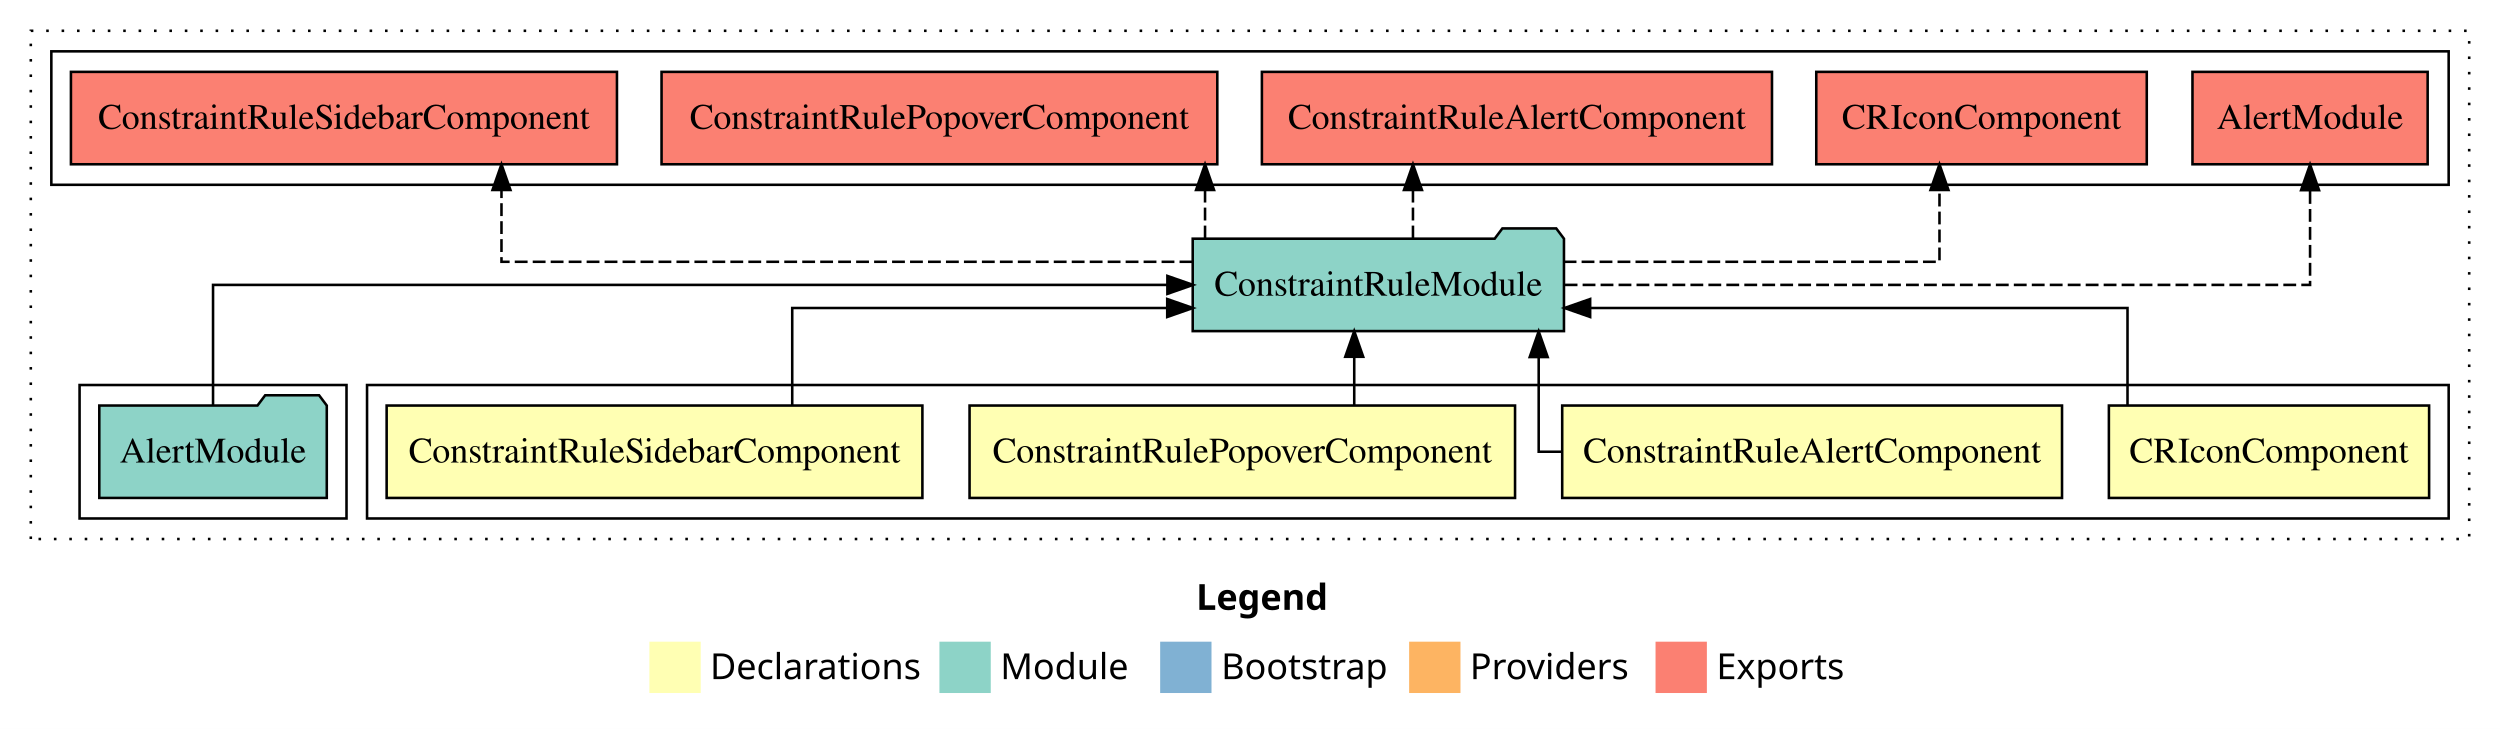
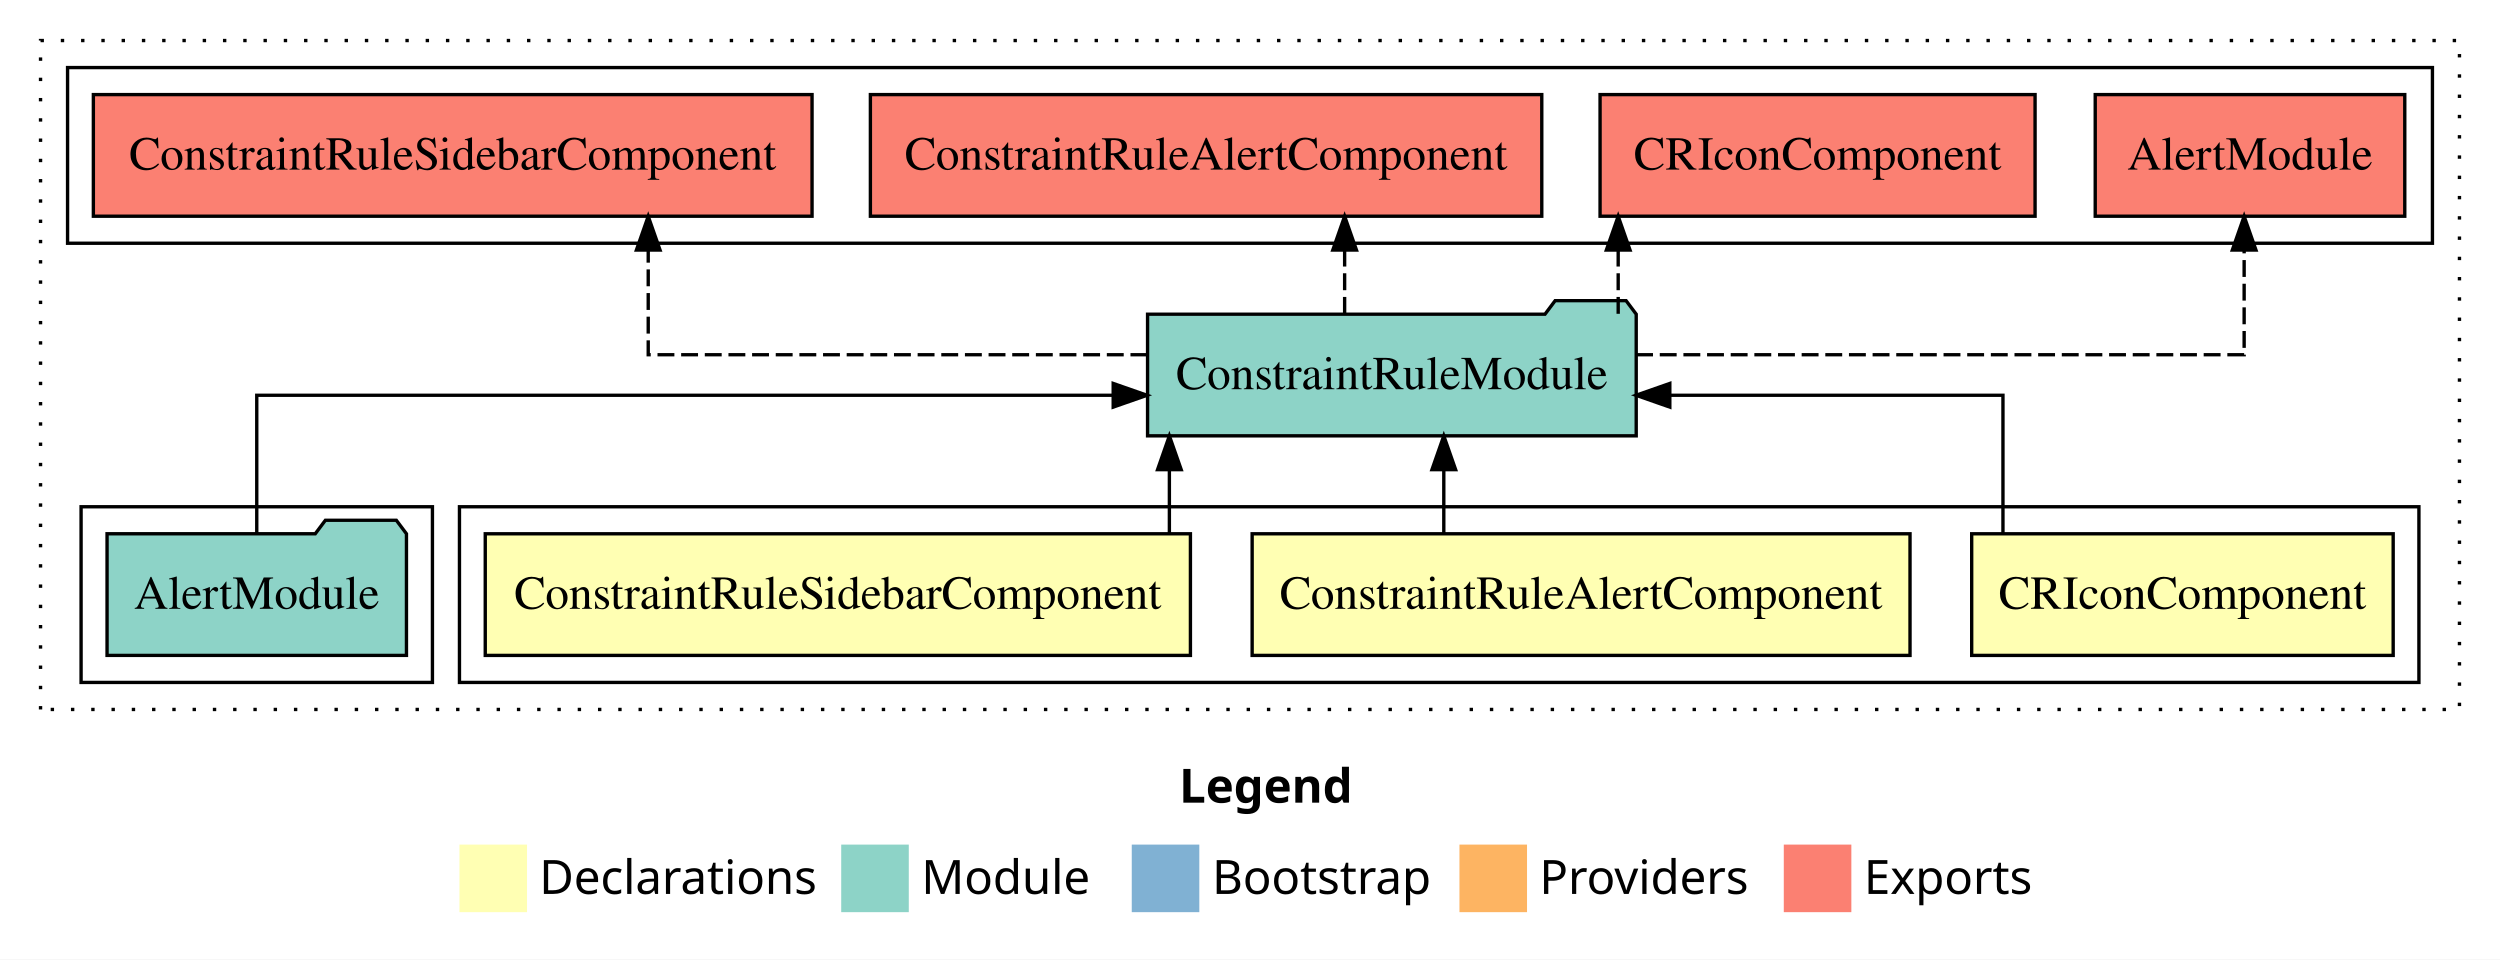
- <svg xmlns="http://www.w3.org/2000/svg" width="974pt" height="284pt" viewBox="0.00 0.00 974.00 284.00">
+ <svg xmlns="http://www.w3.org/2000/svg" width="740pt" height="284pt" viewBox="0.00 0.00 740.00 284.00">
  <g id="graph0" class="graph" transform="scale(1 1) rotate(0) translate(4 280)">
-     <polygon fill="#ffffff" stroke="transparent" points="-4,4 -4,-280 970,-280 970,4 -4,4" />
-     <text text-anchor="start" x="462.009" y="-42.4" font-family="sans-serif" font-weight="bold" font-size="14.00" fill="#000000">Legend</text>
-     <polygon fill="#ffffb3" stroke="transparent" points="249,-10 249,-30 269,-30 269,-10 249,-10" />
-     <text text-anchor="start" x="272.629" y="-15.4" font-family="sans-serif" font-size="14.00" fill="#000000">  Declarations</text>
-     <polygon fill="#8dd3c7" stroke="transparent" points="362,-10 362,-30 382,-30 382,-10 362,-10" />
-     <text text-anchor="start" x="385.725" y="-15.4" font-family="sans-serif" font-size="14.00" fill="#000000">  Module</text>
-     <polygon fill="#80b1d3" stroke="transparent" points="448,-10 448,-30 468,-30 468,-10 448,-10" />
-     <text text-anchor="start" x="471.781" y="-15.4" font-family="sans-serif" font-size="14.00" fill="#000000">  Bootstrap</text>
-     <polygon fill="#fdb462" stroke="transparent" points="545,-10 545,-30 565,-30 565,-10 545,-10" />
-     <text text-anchor="start" x="568.673" y="-15.4" font-family="sans-serif" font-size="14.00" fill="#000000">  Providers</text>
-     <polygon fill="#fb8072" stroke="transparent" points="641,-10 641,-30 661,-30 661,-10 641,-10" />
-     <text text-anchor="start" x="664.726" y="-15.4" font-family="sans-serif" font-size="14.00" fill="#000000">  Exports</text>
+     <polygon fill="#ffffff" stroke="transparent" points="-4,4 -4,-280 736,-280 736,4 -4,4" />
+     <text text-anchor="start" x="345.009" y="-42.4" font-family="sans-serif" font-weight="bold" font-size="14.00" fill="#000000">Legend</text>
+     <polygon fill="#ffffb3" stroke="transparent" points="132,-10 132,-30 152,-30 152,-10 132,-10" />
+     <text text-anchor="start" x="155.629" y="-15.4" font-family="sans-serif" font-size="14.00" fill="#000000">  Declarations</text>
+     <polygon fill="#8dd3c7" stroke="transparent" points="245,-10 245,-30 265,-30 265,-10 245,-10" />
+     <text text-anchor="start" x="268.725" y="-15.4" font-family="sans-serif" font-size="14.00" fill="#000000">  Module</text>
+     <polygon fill="#80b1d3" stroke="transparent" points="331,-10 331,-30 351,-30 351,-10 331,-10" />
+     <text text-anchor="start" x="354.781" y="-15.4" font-family="sans-serif" font-size="14.00" fill="#000000">  Bootstrap</text>
+     <polygon fill="#fdb462" stroke="transparent" points="428,-10 428,-30 448,-30 448,-10 428,-10" />
+     <text text-anchor="start" x="451.673" y="-15.4" font-family="sans-serif" font-size="14.00" fill="#000000">  Providers</text>
+     <polygon fill="#fb8072" stroke="transparent" points="524,-10 524,-30 544,-30 544,-10 524,-10" />
+     <text text-anchor="start" x="547.726" y="-15.4" font-family="sans-serif" font-size="14.00" fill="#000000">  Exports</text>
    <g id="clust1" class="cluster">
-       <polygon fill="none" stroke="#000000" stroke-dasharray="1,5" points="8,-70 8,-268 958,-268 958,-70 8,-70" />
+       <polygon fill="none" stroke="#000000" stroke-dasharray="1,5" points="8,-70 8,-268 724,-268 724,-70 8,-70" />
    </g>
    <g id="clust2" class="cluster">
-       <polygon fill="none" stroke="#000000" points="139,-78 139,-130 950,-130 950,-78 139,-78" />
+       <polygon fill="none" stroke="#000000" points="132,-78 132,-130 712,-130 712,-78 132,-78" />
+     </g>
+     <g id="clust6" class="cluster">
+       <polygon fill="none" stroke="#000000" points="20,-78 20,-130 124,-130 124,-78 20,-78" />
    </g>
    <g id="clust7" class="cluster">
-       <polygon fill="none" stroke="#000000" points="27,-78 27,-130 131,-130 131,-78 27,-78" />
-     </g>
-     <g id="clust8" class="cluster">
-       <polygon fill="none" stroke="#000000" points="16,-208 16,-260 950,-260 950,-208 16,-208" />
+       <polygon fill="none" stroke="#000000" points="16,-208 16,-260 716,-260 716,-208 16,-208" />
    </g>
    <g id="node1" class="node">
-       <polygon fill="#ffffb3" stroke="#000000" points="942.381,-122 817.619,-122 817.619,-86 942.381,-86 942.381,-122" />
-       <text text-anchor="middle" x="880" y="-99.8" font-family="Times,serif" font-size="14.00" fill="#000000">CRIconComponent</text>
+       <polygon fill="#ffffb3" stroke="#000000" points="704.381,-122 579.619,-122 579.619,-86 704.381,-86 704.381,-122" />
+       <text text-anchor="middle" x="642" y="-99.8" font-family="Times,serif" font-size="14.00" fill="#000000">CRIconComponent</text>
    </g>
-     <g id="node5" class="node">
-       <polygon fill="#8dd3c7" stroke="#000000" points="605.32,-187 602.32,-191 581.32,-191 578.32,-187 460.68,-187 460.68,-151 605.32,-151 605.32,-187" />
-       <text text-anchor="middle" x="533" y="-164.8" font-family="Times,serif" font-size="14.00" fill="#000000">ConstraintRuleModule</text>
+     <g id="node4" class="node">
+       <polygon fill="#8dd3c7" stroke="#000000" points="480.32,-187 477.32,-191 456.32,-191 453.32,-187 335.68,-187 335.68,-151 480.32,-151 480.32,-187" />
+       <text text-anchor="middle" x="408" y="-164.8" font-family="Times,serif" font-size="14.00" fill="#000000">ConstraintRuleModule</text>
    </g>
    <g id="edge1" class="edge">
-       <path fill="none" stroke="#000000" d="M824.875,-122.027C824.875,-138.398 824.875,-160 824.875,-160 824.875,-160 615.524,-160 615.524,-160" />
-       <polygon fill="#000000" stroke="#000000" points="615.524,-156.5 605.524,-160 615.524,-163.5 615.524,-156.5" />
+       <path fill="none" stroke="#000000" d="M588.875,-122.022C588.875,-139.373 588.875,-163 588.875,-163 588.875,-163 490.266,-163 490.266,-163" />
+       <polygon fill="#000000" stroke="#000000" points="490.266,-159.5 480.266,-163 490.266,-166.5 490.266,-159.5" />
    </g>
    <g id="node2" class="node">
-       <polygon fill="#ffffb3" stroke="#000000" points="799.365,-122 604.635,-122 604.635,-86 799.365,-86 799.365,-122" />
-       <text text-anchor="middle" x="702" y="-99.8" font-family="Times,serif" font-size="14.00" fill="#000000">ConstraintRuleAlertComponent</text>
+       <polygon fill="#ffffb3" stroke="#000000" points="561.365,-122 366.635,-122 366.635,-86 561.365,-86 561.365,-122" />
+       <text text-anchor="middle" x="464" y="-99.8" font-family="Times,serif" font-size="14.00" fill="#000000">ConstraintRuleAlertComponent</text>
    </g>
    <g id="edge2" class="edge">
-       <path fill="none" stroke="#000000" d="M604.556,-104C598.913,-104 595.474,-104 595.474,-104 595.474,-104 595.474,-140.894 595.474,-140.894" />
-       <polygon fill="#000000" stroke="#000000" points="591.974,-140.894 595.474,-150.894 598.974,-140.894 591.974,-140.894" />
+       <path fill="none" stroke="#000000" d="M423.364,-122.106C423.364,-122.106 423.364,-140.991 423.364,-140.991" />
+       <polygon fill="#000000" stroke="#000000" points="419.864,-140.991 423.364,-150.991 426.864,-140.991 419.864,-140.991" />
    </g>
    <g id="node3" class="node">
-       <polygon fill="#ffffb3" stroke="#000000" points="586.26,-122 373.74,-122 373.74,-86 586.26,-86 586.26,-122" />
-       <text text-anchor="middle" x="480" y="-99.8" font-family="Times,serif" font-size="14.00" fill="#000000">ConstraintRulePopoverComponent</text>
+       <polygon fill="#ffffb3" stroke="#000000" points="348.365,-122 139.635,-122 139.635,-86 348.365,-86 348.365,-122" />
+       <text text-anchor="middle" x="244" y="-99.8" font-family="Times,serif" font-size="14.00" fill="#000000">ConstraintRuleSidebarComponent</text>
    </g>
    <g id="edge3" class="edge">
-       <path fill="none" stroke="#000000" d="M523.61,-122.106C523.61,-122.106 523.61,-140.991 523.61,-140.991" />
-       <polygon fill="#000000" stroke="#000000" points="520.11,-140.991 523.61,-150.991 527.11,-140.991 520.11,-140.991" />
+       <path fill="none" stroke="#000000" d="M342.136,-122.106C342.136,-122.106 342.136,-140.991 342.136,-140.991" />
+       <polygon fill="#000000" stroke="#000000" points="338.637,-140.991 342.136,-150.991 345.637,-140.991 338.637,-140.991" />
    </g>
-     <g id="node4" class="node">
-       <polygon fill="#ffffb3" stroke="#000000" points="355.365,-122 146.635,-122 146.635,-86 355.365,-86 355.365,-122" />
-       <text text-anchor="middle" x="251" y="-99.8" font-family="Times,serif" font-size="14.00" fill="#000000">ConstraintRuleSidebarComponent</text>
+     <g id="node6" class="node">
+       <polygon fill="#fb8072" stroke="#000000" points="707.813,-252 616.187,-252 616.187,-216 707.813,-216 707.813,-252" />
+       <text text-anchor="middle" x="662" y="-229.8" font-family="Times,serif" font-size="14.00" fill="#000000">AlertModule </text>
    </g>
-     <g id="edge4" class="edge">
-       <path fill="none" stroke="#000000" d="M304.651,-122.027C304.651,-138.398 304.651,-160 304.651,-160 304.651,-160 450.749,-160 450.749,-160" />
-       <polygon fill="#000000" stroke="#000000" points="450.749,-163.5 460.749,-160 450.749,-156.5 450.749,-163.5" />
+     <g id="edge5" class="edge">
+       <path fill="none" stroke="#000000" stroke-dasharray="5,2" d="M480.29,-175C554.834,-175 660.267,-175 660.267,-175 660.267,-175 660.267,-205.977 660.267,-205.977" />
+       <polygon fill="#000000" stroke="#000000" points="656.767,-205.977 660.267,-215.977 663.767,-205.977 656.767,-205.977" />
    </g>
    <g id="node7" class="node">
-       <polygon fill="#fb8072" stroke="#000000" points="941.813,-252 850.187,-252 850.187,-216 941.813,-216 941.813,-252" />
-       <text text-anchor="middle" x="896" y="-229.8" font-family="Times,serif" font-size="14.00" fill="#000000">AlertModule </text>
+       <polygon fill="#fb8072" stroke="#000000" points="598.381,-252 469.619,-252 469.619,-216 598.381,-216 598.381,-252" />
+       <text text-anchor="middle" x="534" y="-229.8" font-family="Times,serif" font-size="14.00" fill="#000000">CRIconComponent </text>
    </g>
    <g id="edge6" class="edge">
-       <path fill="none" stroke="#000000" stroke-dasharray="5,2" d="M605.586,-169C711.519,-169 896,-169 896,-169 896,-169 896,-205.894 896,-205.894" />
-       <polygon fill="#000000" stroke="#000000" points="892.5,-205.894 896,-215.894 899.5,-205.894 892.5,-205.894" />
+       <path fill="none" stroke="#000000" stroke-dasharray="5,2" d="M474.985,-187.106C474.985,-187.106 474.985,-205.991 474.985,-205.991" />
+       <polygon fill="#000000" stroke="#000000" points="471.485,-205.991 474.985,-215.991 478.485,-205.991 471.485,-205.991" />
    </g>
    <g id="node8" class="node">
-       <polygon fill="#fb8072" stroke="#000000" points="832.381,-252 703.619,-252 703.619,-216 832.381,-216 832.381,-252" />
-       <text text-anchor="middle" x="768" y="-229.8" font-family="Times,serif" font-size="14.00" fill="#000000">CRIconComponent </text>
+       <polygon fill="#fb8072" stroke="#000000" points="452.366,-252 253.634,-252 253.634,-216 452.366,-216 452.366,-252" />
+       <text text-anchor="middle" x="353" y="-229.8" font-family="Times,serif" font-size="14.00" fill="#000000">ConstraintRuleAlertComponent </text>
    </g>
    <g id="edge7" class="edge">
-       <path fill="none" stroke="#000000" stroke-dasharray="5,2" d="M605.191,-178C668.87,-178 751.621,-178 751.621,-178 751.621,-178 751.621,-205.973 751.621,-205.973" />
-       <polygon fill="#000000" stroke="#000000" points="748.121,-205.973 751.621,-215.973 755.121,-205.973 748.121,-205.973" />
+       <path fill="none" stroke="#000000" stroke-dasharray="5,2" d="M394.011,-187.106C394.011,-187.106 394.011,-205.991 394.011,-205.991" />
+       <polygon fill="#000000" stroke="#000000" points="390.512,-205.991 394.011,-215.991 397.512,-205.991 390.512,-205.991" />
    </g>
    <g id="node9" class="node">
-       <polygon fill="#fb8072" stroke="#000000" points="686.366,-252 487.634,-252 487.634,-216 686.366,-216 686.366,-252" />
-       <text text-anchor="middle" x="587" y="-229.8" font-family="Times,serif" font-size="14.00" fill="#000000">ConstraintRuleAlertComponent </text>
-     </g>
-     <g id="edge8" class="edge">
-       <path fill="none" stroke="#000000" stroke-dasharray="5,2" d="M546.489,-187.106C546.489,-187.106 546.489,-205.991 546.489,-205.991" />
-       <polygon fill="#000000" stroke="#000000" points="542.989,-205.991 546.489,-215.991 549.989,-205.991 542.989,-205.991" />
-     </g>
-     <g id="node10" class="node">
-       <polygon fill="#fb8072" stroke="#000000" points="470.26,-252 253.74,-252 253.74,-216 470.26,-216 470.26,-252" />
-       <text text-anchor="middle" x="362" y="-229.8" font-family="Times,serif" font-size="14.00" fill="#000000">ConstraintRulePopoverComponent </text>
-     </g>
-     <g id="edge9" class="edge">
-       <path fill="none" stroke="#000000" stroke-dasharray="5,2" d="M465.485,-187.106C465.485,-187.106 465.485,-205.991 465.485,-205.991" />
-       <polygon fill="#000000" stroke="#000000" points="461.985,-205.991 465.485,-215.991 468.985,-205.991 461.985,-205.991" />
-     </g>
-     <g id="node11" class="node">
      <polygon fill="#fb8072" stroke="#000000" points="236.366,-252 23.634,-252 23.634,-216 236.366,-216 236.366,-252" />
      <text text-anchor="middle" x="130" y="-229.8" font-family="Times,serif" font-size="14.00" fill="#000000">ConstraintRuleSidebarComponent </text>
    </g>
-     <g id="edge10" class="edge">
-       <path fill="none" stroke="#000000" stroke-dasharray="5,2" d="M460.55,-178C360.269,-178 191.375,-178 191.375,-178 191.375,-178 191.375,-205.973 191.375,-205.973" />
-       <polygon fill="#000000" stroke="#000000" points="187.875,-205.973 191.375,-215.973 194.875,-205.973 187.875,-205.973" />
+     <g id="edge8" class="edge">
+       <path fill="none" stroke="#000000" stroke-dasharray="5,2" d="M335.618,-175C271.46,-175 187.875,-175 187.875,-175 187.875,-175 187.875,-205.977 187.875,-205.977" />
+       <polygon fill="#000000" stroke="#000000" points="184.375,-205.977 187.875,-215.977 191.375,-205.977 184.375,-205.977" />
    </g>
-     <g id="node6" class="node">
-       <polygon fill="#8dd3c7" stroke="#000000" points="123.313,-122 120.313,-126 99.313,-126 96.313,-122 34.687,-122 34.687,-86 123.313,-86 123.313,-122" />
-       <text text-anchor="middle" x="79" y="-99.8" font-family="Times,serif" font-size="14.00" fill="#000000">AlertModule</text>
+     <g id="node5" class="node">
+       <polygon fill="#8dd3c7" stroke="#000000" points="116.313,-122 113.313,-126 92.313,-126 89.313,-122 27.687,-122 27.687,-86 116.313,-86 116.313,-122" />
+       <text text-anchor="middle" x="72" y="-99.8" font-family="Times,serif" font-size="14.00" fill="#000000">AlertModule</text>
    </g>
-     <g id="edge5" class="edge">
-       <path fill="none" stroke="#000000" d="M79,-122.106C79,-141.339 79,-169 79,-169 79,-169 450.812,-169 450.812,-169" />
-       <polygon fill="#000000" stroke="#000000" points="450.812,-172.5 460.812,-169 450.812,-165.5 450.812,-172.5" />
+     <g id="edge4" class="edge">
+       <path fill="none" stroke="#000000" d="M72,-122.022C72,-139.373 72,-163 72,-163 72,-163 325.507,-163 325.507,-163" />
+       <polygon fill="#000000" stroke="#000000" points="325.507,-166.5 335.507,-163 325.507,-159.5 325.507,-166.5" />
    </g>
  </g>
</svg>
